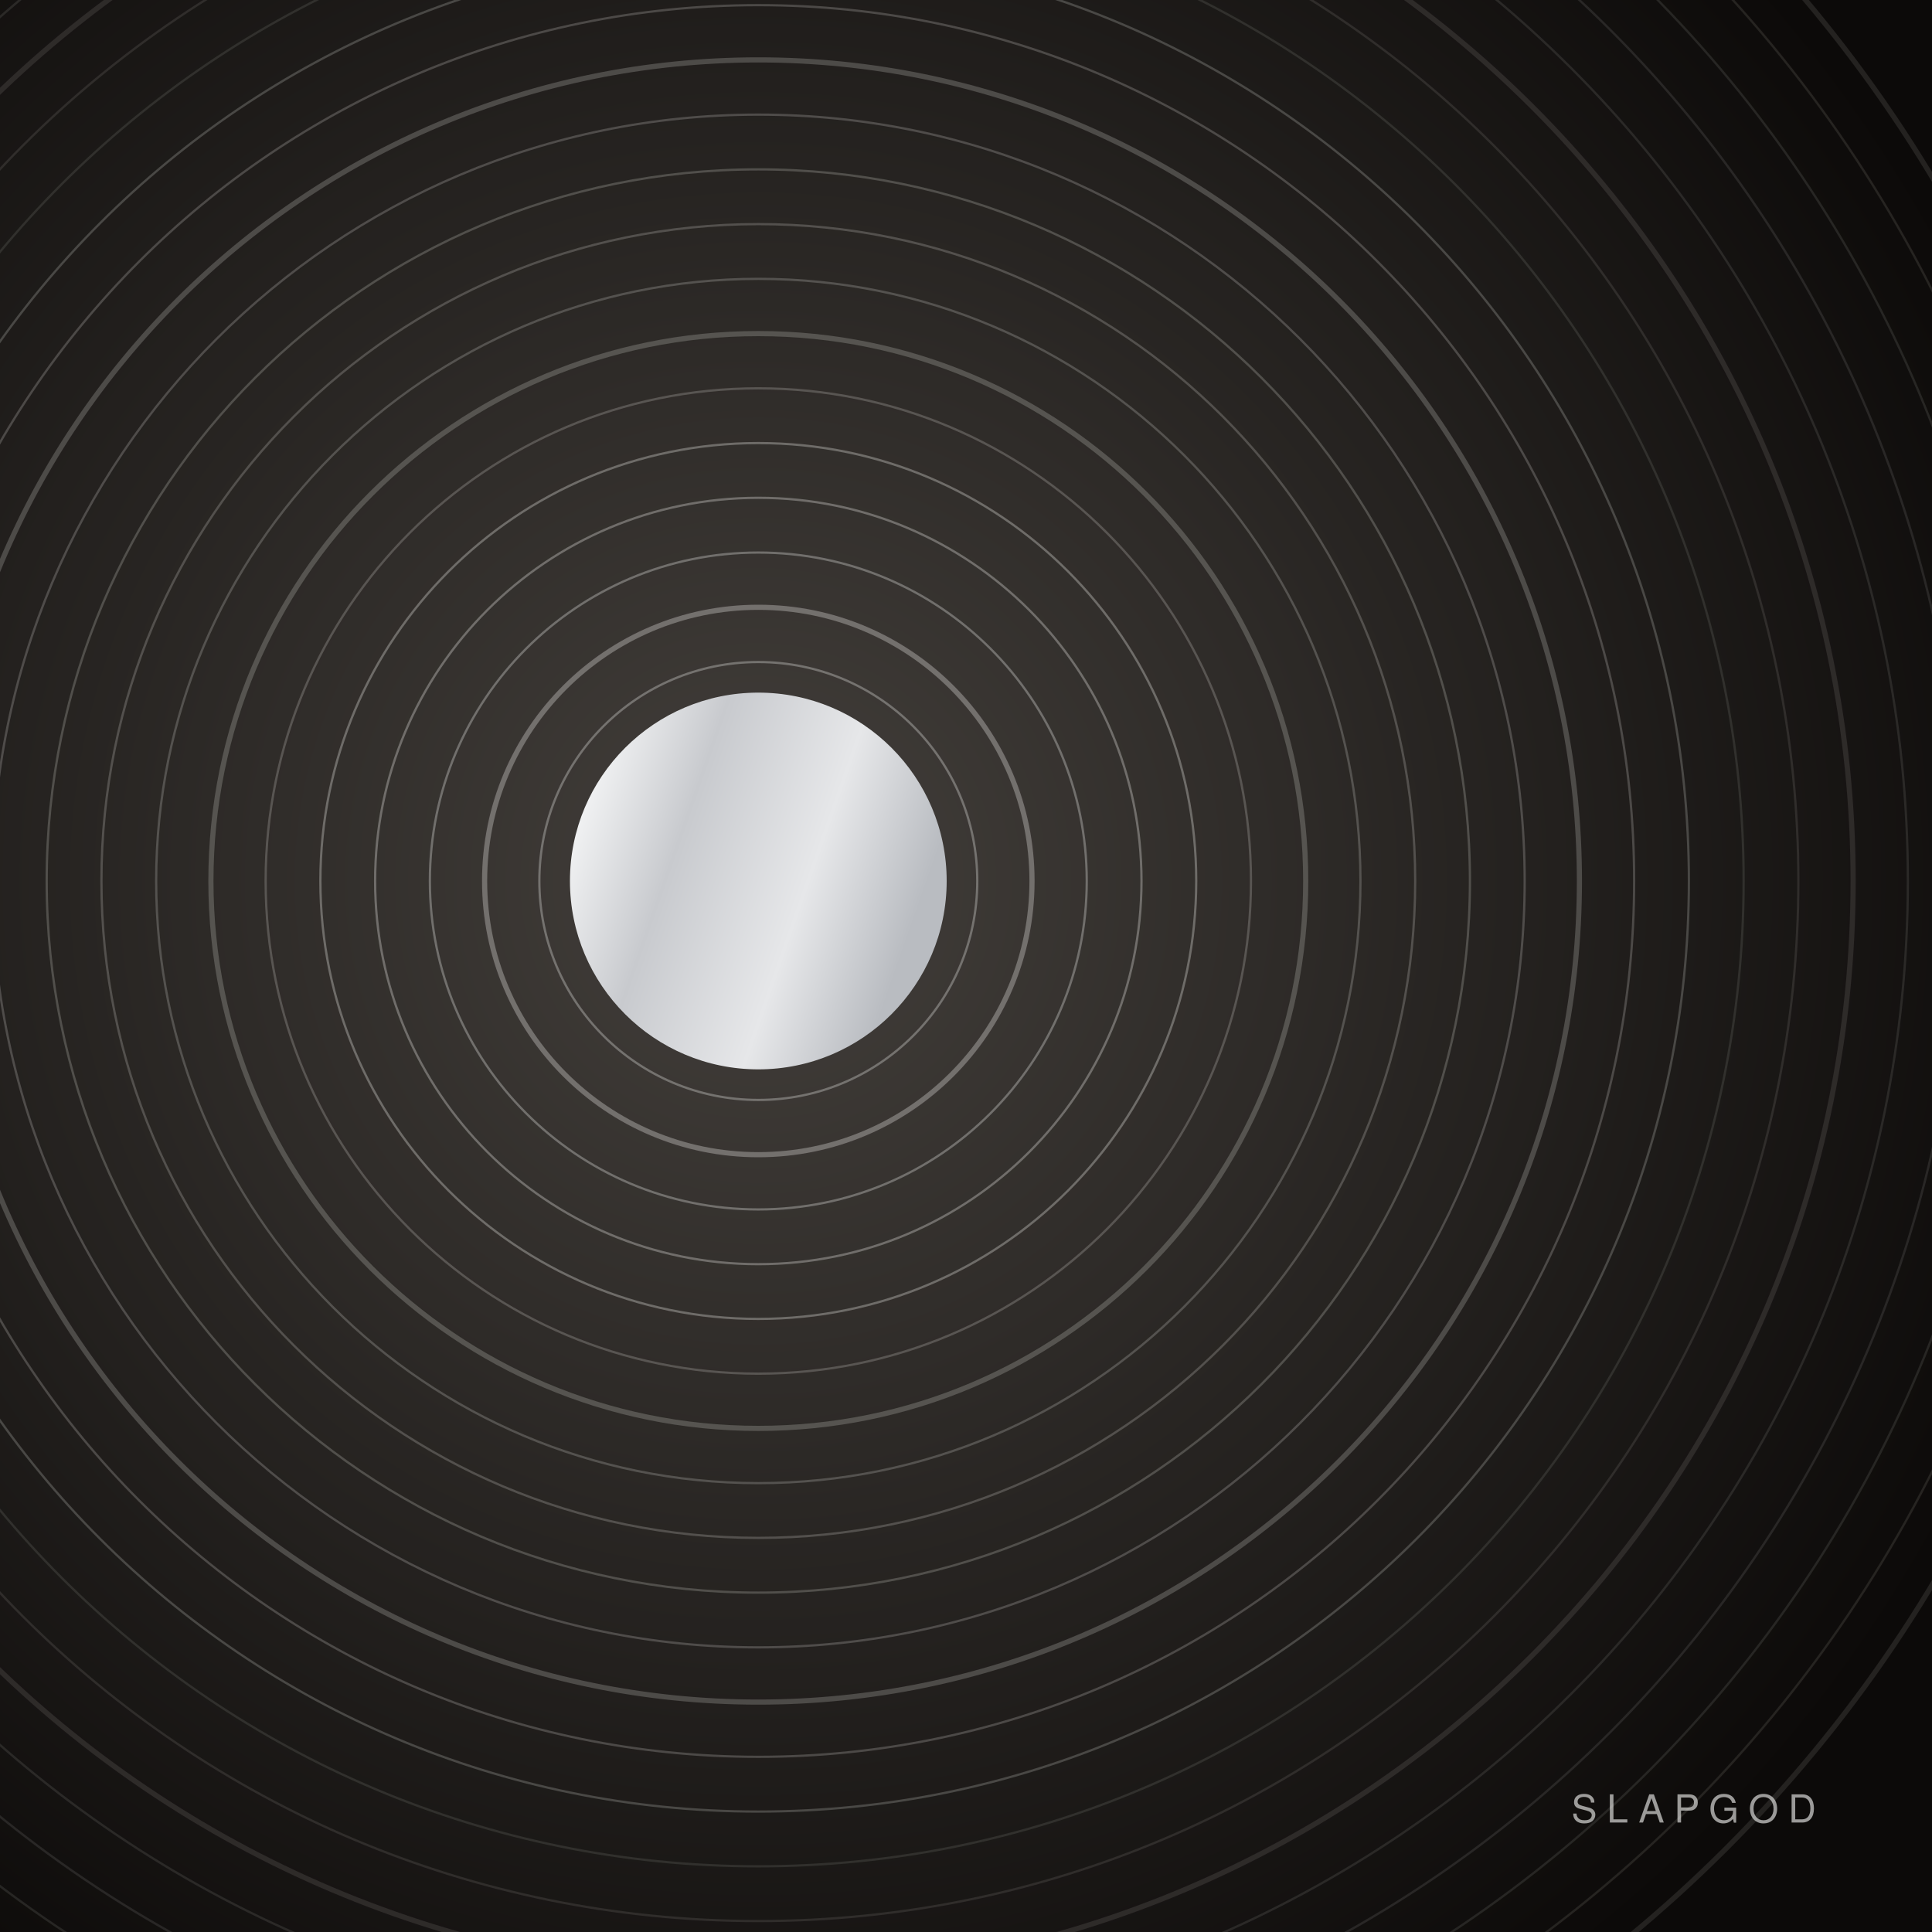
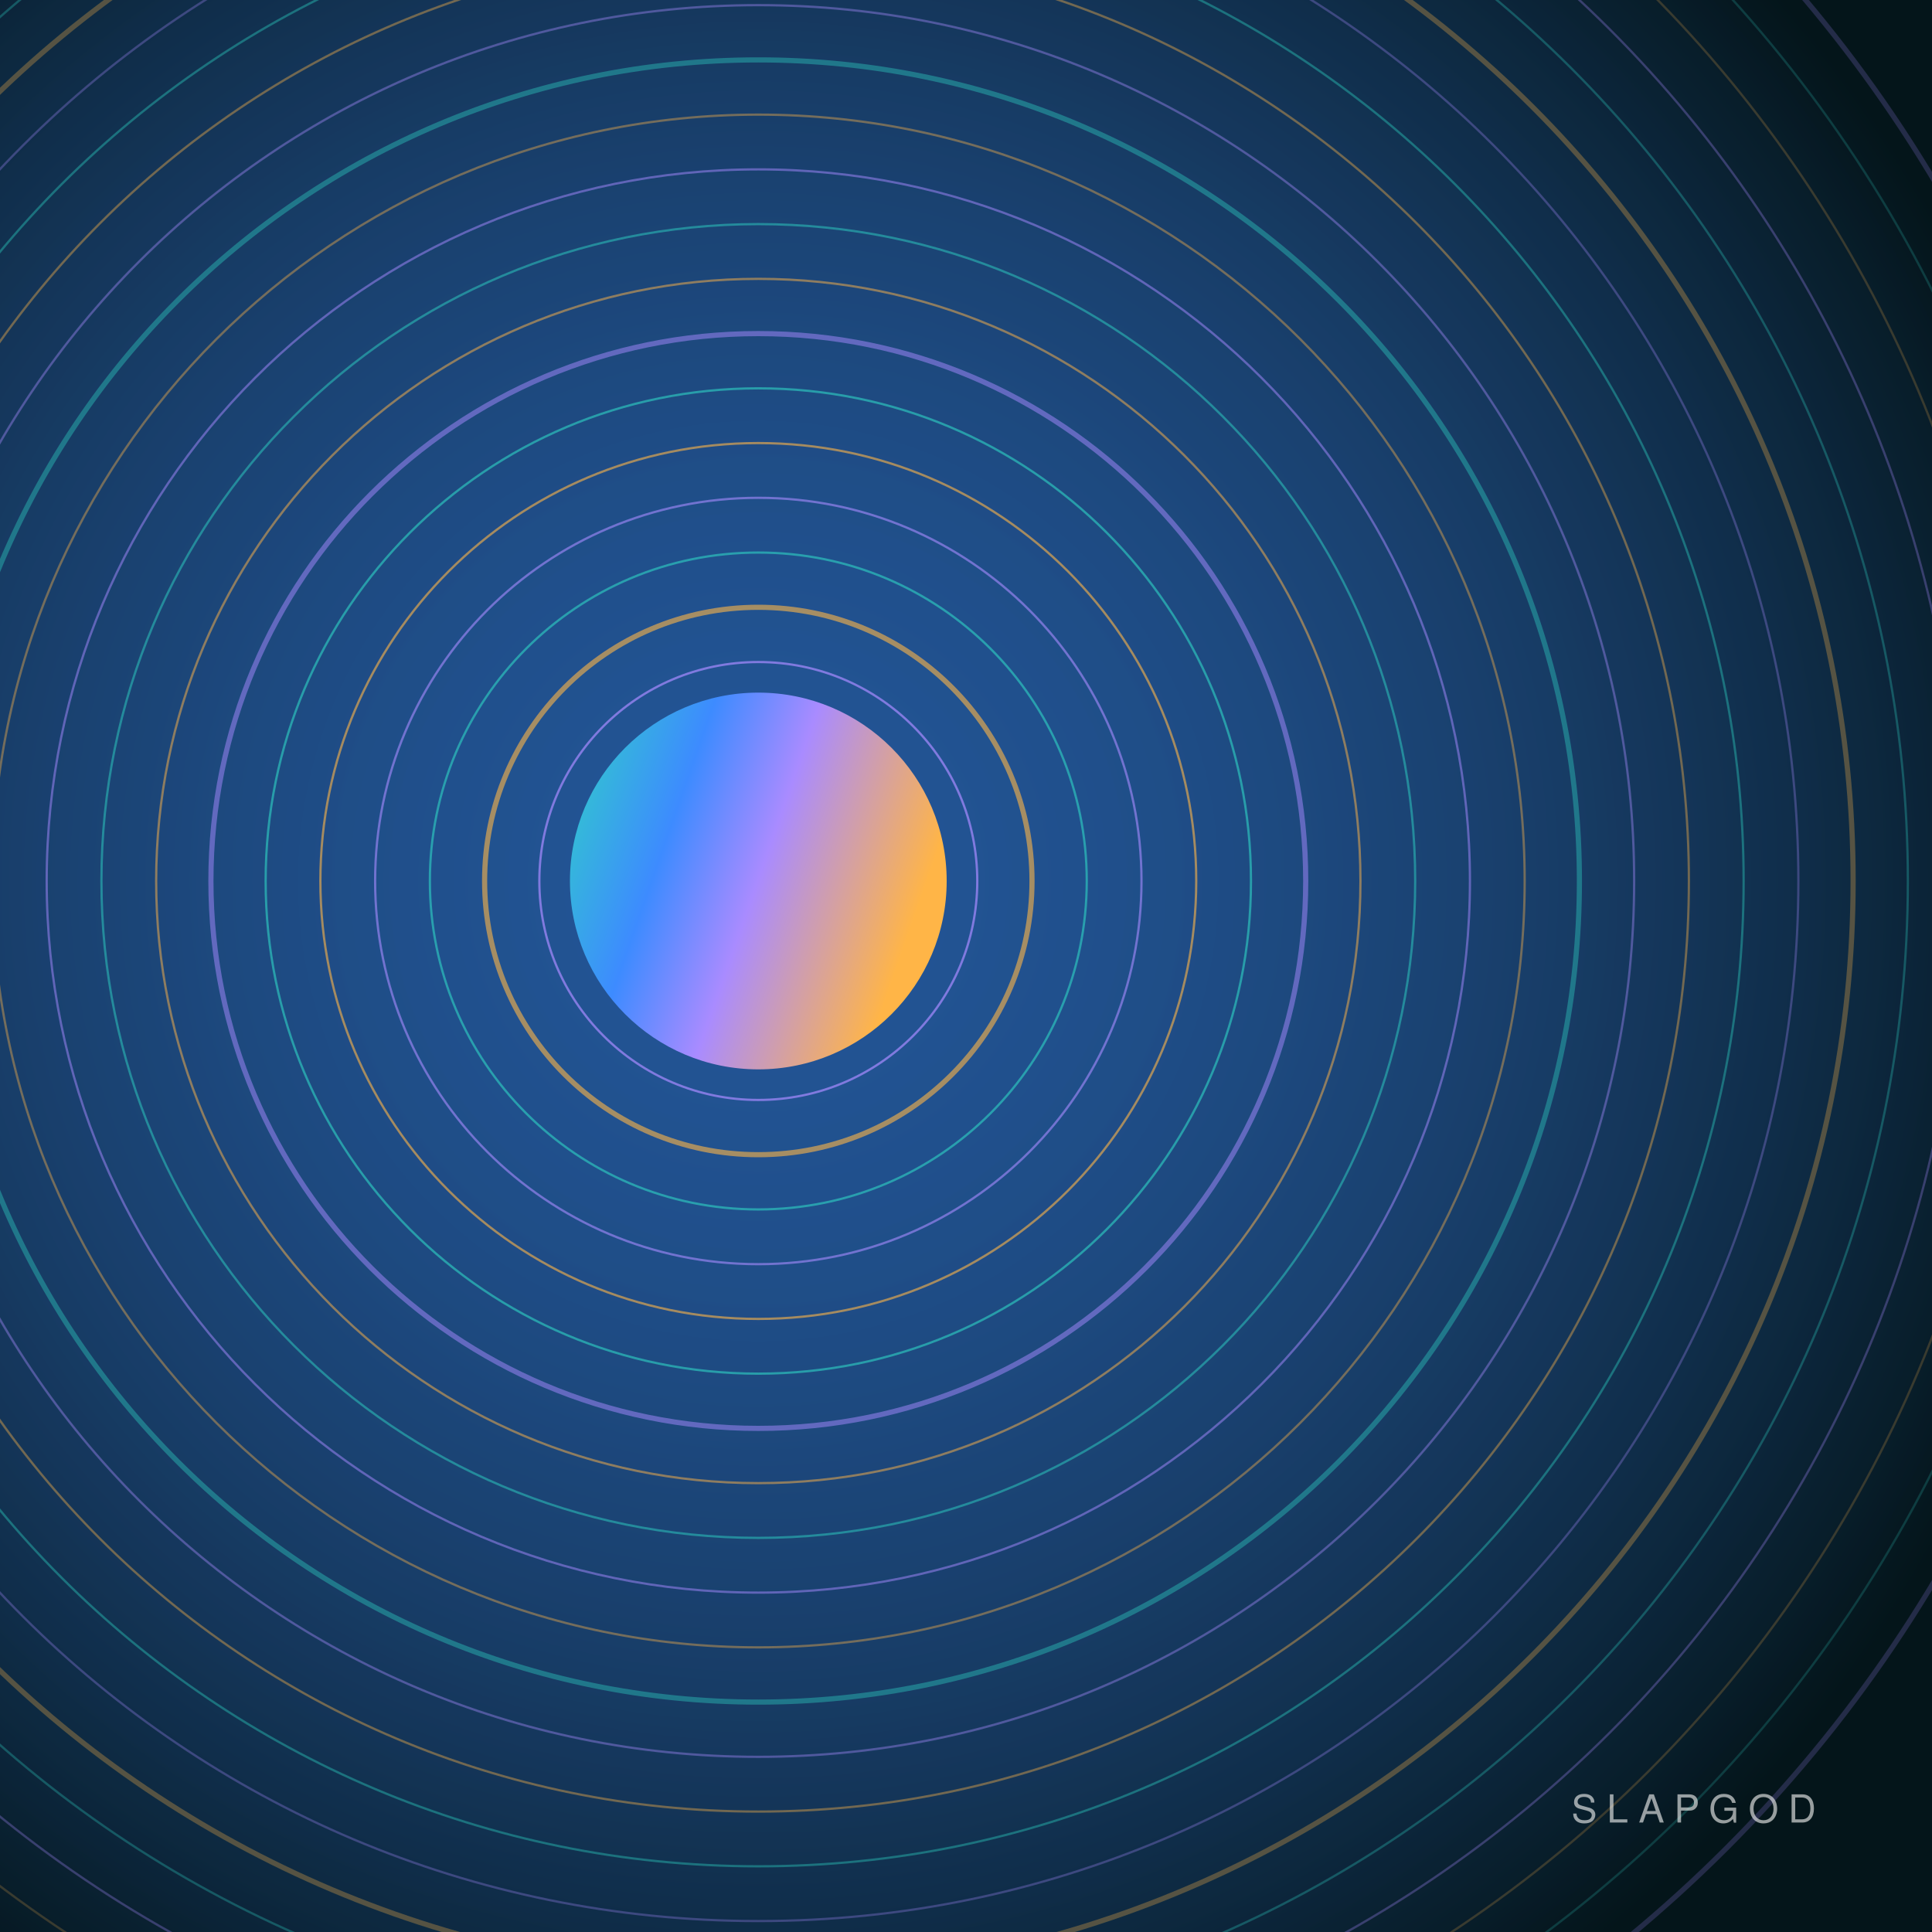
<svg xmlns="http://www.w3.org/2000/svg" viewBox="0 0 600 600" width="600" height="600">
  <defs>
    <linearGradient id="sv-glassteeth" x1="0" y1="0" x2="1" y2=".35">
-       <stop offset="0" stop-color="#A8AAAD" />
-       <stop offset=".13" stop-color="#F0F1F2" />
-       <stop offset=".38" stop-color="#C8CACE" />
-       <stop offset=".72" stop-color="#E6E7E9" />
-       <stop offset="1" stop-color="#B9BCC1" />
+       <stop offset="0" stop-color="#2FD3C4" />
+       <stop offset=".35" stop-color="#3D8BFF" />
+       <stop offset=".6" stop-color="#A98BFF" />
+       <stop offset="1" stop-color="#FFB547" />
    </linearGradient>
    <radialGradient id="rg-glassteeth" cx="235.5" cy="273.6" r="420" gradientUnits="userSpaceOnUse">
-       <stop offset="0" stop-color="#44403C" />
-       <stop offset="1" stop-color="#0C0A09" />
+       <stop offset="0" stop-color="#3D8BFF" stop-opacity=".55" />
+       <stop offset="1" stop-color="#04151A" />
    </radialGradient>
  </defs>
-   <rect width="600" height="600" fill="#0C0A09" />
+   <rect width="600" height="600" fill="#04151A" />
  <rect width="600" height="600" fill="url(#rg-glassteeth)" />
-   <circle cx="235.5" cy="273.6" r="17" fill="none" stroke="#FAFAF9" stroke-opacity="0.3" stroke-width="0.7" />
-   <circle cx="235.5" cy="273.6" r="34" fill="none" stroke="#FAFAF9" stroke-opacity="0.3" stroke-width="0.7" />
-   <circle cx="235.5" cy="273.6" r="51" fill="none" stroke="#FAFAF9" stroke-opacity="0.3" stroke-width="0.7" />
-   <circle cx="235.5" cy="273.6" r="68" fill="none" stroke="#FAFAF9" stroke-opacity="0.3" stroke-width="0.7" />
-   <circle cx="235.5" cy="273.6" r="85" fill="none" stroke="#FAFAF9" stroke-opacity="0.3" stroke-width="1.6" />
-   <circle cx="235.5" cy="273.6" r="102" fill="none" stroke="#FAFAF9" stroke-opacity="0.3" stroke-width="0.7" />
-   <circle cx="235.5" cy="273.6" r="119" fill="none" stroke="#FAFAF9" stroke-opacity="0.3" stroke-width="0.7" />
-   <circle cx="235.5" cy="273.6" r="136" fill="none" stroke="#FAFAF9" stroke-opacity="0.3" stroke-width="0.7" />
-   <circle cx="235.5" cy="273.6" r="153" fill="none" stroke="#FAFAF9" stroke-opacity="0.2" stroke-width="0.7" />
-   <circle cx="235.5" cy="273.6" r="170" fill="none" stroke="#FAFAF9" stroke-opacity="0.2" stroke-width="1.6" />
-   <circle cx="235.5" cy="273.6" r="187" fill="none" stroke="#FAFAF9" stroke-opacity="0.2" stroke-width="0.7" />
-   <circle cx="235.5" cy="273.6" r="204" fill="none" stroke="#FAFAF9" stroke-opacity="0.2" stroke-width="0.7" />
-   <circle cx="235.5" cy="273.6" r="221" fill="none" stroke="#FAFAF9" stroke-opacity="0.2" stroke-width="0.7" />
-   <circle cx="235.5" cy="273.6" r="238" fill="none" stroke="#FAFAF9" stroke-opacity="0.2" stroke-width="0.7" />
-   <circle cx="235.5" cy="273.6" r="255" fill="none" stroke="#FAFAF9" stroke-opacity="0.2" stroke-width="1.6" />
-   <circle cx="235.5" cy="273.6" r="272" fill="none" stroke="#FAFAF9" stroke-opacity="0.2" stroke-width="0.7" />
-   <circle cx="235.5" cy="273.6" r="289" fill="none" stroke="#FAFAF9" stroke-opacity="0.2" stroke-width="0.7" />
-   <circle cx="235.5" cy="273.6" r="306" fill="none" stroke="#FAFAF9" stroke-opacity="0.1" stroke-width="0.7" />
-   <circle cx="235.5" cy="273.6" r="323" fill="none" stroke="#FAFAF9" stroke-opacity="0.1" stroke-width="0.7" />
-   <circle cx="235.5" cy="273.6" r="340" fill="none" stroke="#FAFAF9" stroke-opacity="0.1" stroke-width="1.6" />
-   <circle cx="235.5" cy="273.6" r="357" fill="none" stroke="#FAFAF9" stroke-opacity="0.1" stroke-width="0.7" />
-   <circle cx="235.5" cy="273.6" r="374" fill="none" stroke="#FAFAF9" stroke-opacity="0.1" stroke-width="0.7" />
-   <circle cx="235.5" cy="273.6" r="391" fill="none" stroke="#FAFAF9" stroke-opacity="0.1" stroke-width="0.7" />
-   <circle cx="235.5" cy="273.6" r="408" fill="none" stroke="#FAFAF9" stroke-opacity="0.1" stroke-width="0.7" />
-   <circle cx="235.5" cy="273.6" r="425" fill="none" stroke="#FAFAF9" stroke-opacity="0.1" stroke-width="1.6" />
+   <circle cx="235.5" cy="273.6" r="17" fill="none" stroke="#A98BFF" stroke-opacity="0.7" stroke-width="0.7" />
+   <circle cx="235.5" cy="273.6" r="34" fill="none" stroke="#FFB547" stroke-opacity="0.7" stroke-width="0.7" />
+   <circle cx="235.5" cy="273.6" r="51" fill="none" stroke="#2FD3C4" stroke-opacity="0.7" stroke-width="0.7" />
+   <circle cx="235.5" cy="273.6" r="68" fill="none" stroke="#A98BFF" stroke-opacity="0.7" stroke-width="0.7" />
+   <circle cx="235.5" cy="273.6" r="85" fill="none" stroke="#FFB547" stroke-opacity="0.6" stroke-width="1.6" />
+   <circle cx="235.5" cy="273.6" r="102" fill="none" stroke="#2FD3C4" stroke-opacity="0.6" stroke-width="0.7" />
+   <circle cx="235.5" cy="273.6" r="119" fill="none" stroke="#A98BFF" stroke-opacity="0.6" stroke-width="0.7" />
+   <circle cx="235.5" cy="273.6" r="136" fill="none" stroke="#FFB547" stroke-opacity="0.6" stroke-width="0.7" />
+   <circle cx="235.5" cy="273.6" r="153" fill="none" stroke="#2FD3C4" stroke-opacity="0.6" stroke-width="0.7" />
+   <circle cx="235.5" cy="273.6" r="170" fill="none" stroke="#A98BFF" stroke-opacity="0.5" stroke-width="1.6" />
+   <circle cx="235.5" cy="273.6" r="187" fill="none" stroke="#FFB547" stroke-opacity="0.5" stroke-width="0.7" />
+   <circle cx="235.5" cy="273.6" r="204" fill="none" stroke="#2FD3C4" stroke-opacity="0.5" stroke-width="0.7" />
+   <circle cx="235.5" cy="273.6" r="221" fill="none" stroke="#A98BFF" stroke-opacity="0.5" stroke-width="0.7" />
+   <circle cx="235.5" cy="273.6" r="238" fill="none" stroke="#FFB547" stroke-opacity="0.4" stroke-width="0.7" />
+   <circle cx="235.5" cy="273.6" r="255" fill="none" stroke="#2FD3C4" stroke-opacity="0.4" stroke-width="1.6" />
+   <circle cx="235.5" cy="273.6" r="272" fill="none" stroke="#A98BFF" stroke-opacity="0.4" stroke-width="0.7" />
+   <circle cx="235.5" cy="273.6" r="289" fill="none" stroke="#FFB547" stroke-opacity="0.4" stroke-width="0.7" />
+   <circle cx="235.5" cy="273.6" r="306" fill="none" stroke="#2FD3C4" stroke-opacity="0.4" stroke-width="0.7" />
+   <circle cx="235.5" cy="273.6" r="323" fill="none" stroke="#A98BFF" stroke-opacity="0.3" stroke-width="0.7" />
+   <circle cx="235.5" cy="273.6" r="340" fill="none" stroke="#FFB547" stroke-opacity="0.3" stroke-width="1.6" />
+   <circle cx="235.5" cy="273.6" r="357" fill="none" stroke="#2FD3C4" stroke-opacity="0.3" stroke-width="0.7" />
+   <circle cx="235.5" cy="273.6" r="374" fill="none" stroke="#A98BFF" stroke-opacity="0.3" stroke-width="0.7" />
+   <circle cx="235.5" cy="273.6" r="391" fill="none" stroke="#FFB547" stroke-opacity="0.2" stroke-width="0.7" />
+   <circle cx="235.5" cy="273.6" r="408" fill="none" stroke="#2FD3C4" stroke-opacity="0.2" stroke-width="0.7" />
+   <circle cx="235.5" cy="273.6" r="425" fill="none" stroke="#A98BFF" stroke-opacity="0.2" stroke-width="1.6" />
  <circle cx="235.5" cy="273.6" r="58.5" fill="url(#sv-glassteeth)" />
  <text x="564" y="566" font-family="Helvetica, Arial, sans-serif" font-size="12" letter-spacing="3" text-anchor="end" fill="#FAFAF9" fill-opacity=".6">SLAPGOD</text>
</svg>
